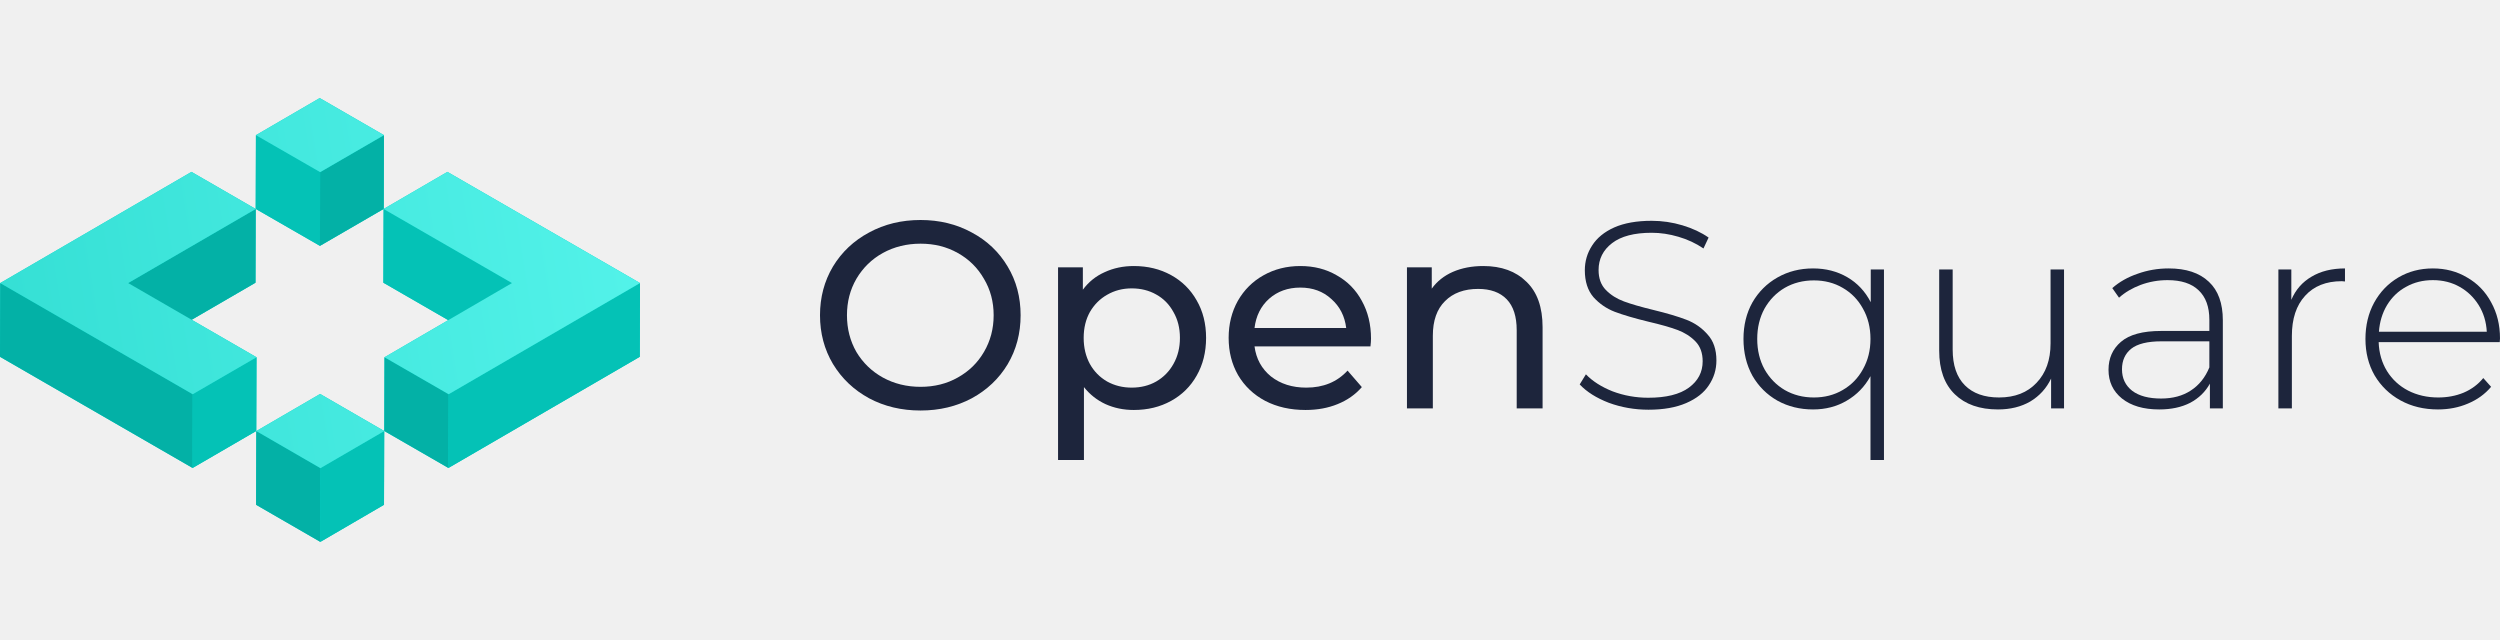
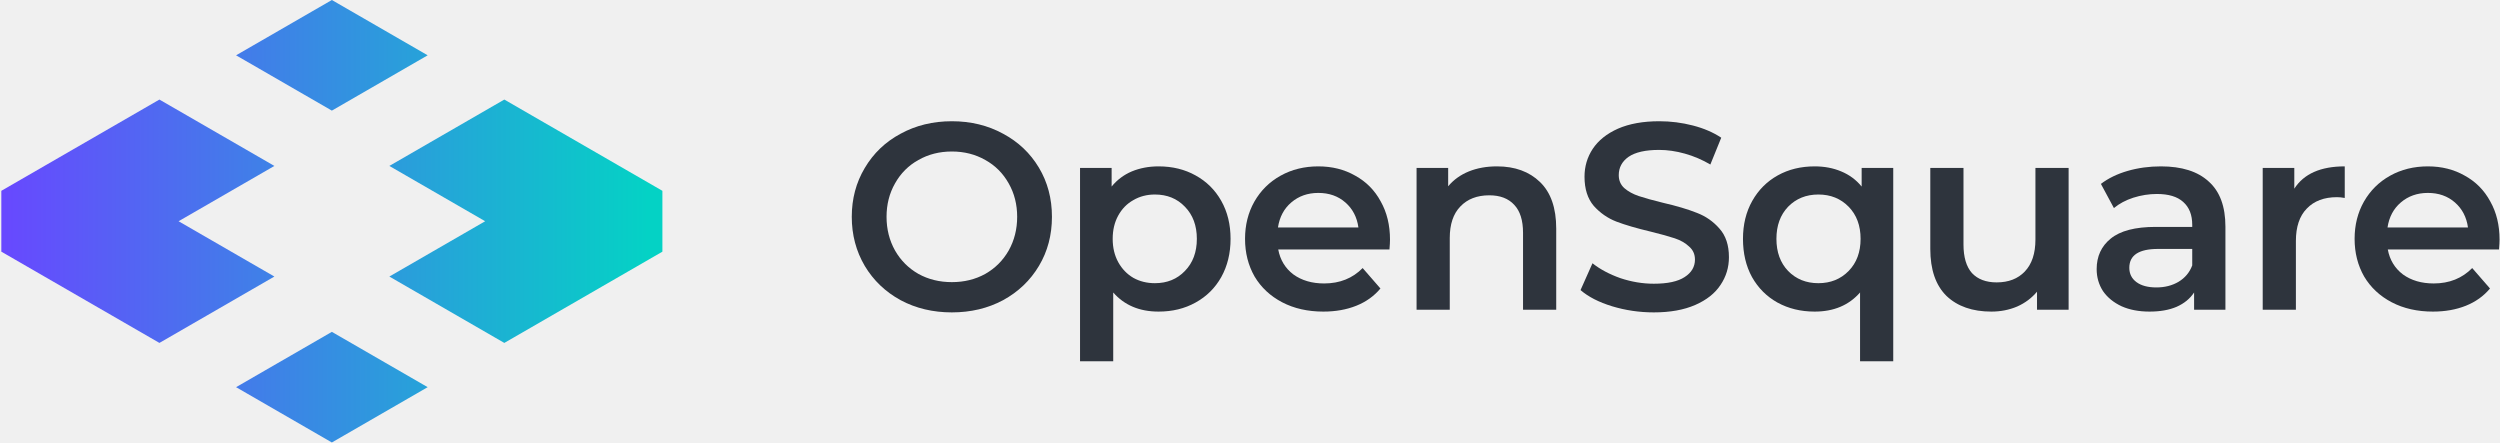
- <svg xmlns="http://www.w3.org/2000/svg" width="500" height="128" viewBox="0 0 500 128" fill="none">
-   <g clip-path="url(#clip0)">
-     <path d="M51.185 27.029L63.943 19.61L76.79 27.029L76.745 41.776L63.988 49.173L51.14 41.776L51.185 27.029Z" fill="#04D2C5" />
-     <path d="M76.678 56.542L89.65 64.028L76.904 71.448L76.859 86.195L89.684 93.591L127.955 71.357L128 56.609L89.48 34.375L76.723 41.794L76.678 56.542Z" fill="#04D2C5" />
-     <path d="M51.096 56.542L51.141 41.794L38.293 34.375L0.045 56.61L0 71.357L38.52 93.591L51.254 86.195L51.299 71.448L38.333 63.953L51.096 56.542Z" fill="#04D2C5" />
-     <path d="M64.022 78.79L76.847 86.209L76.802 100.956L64.068 108.375L51.22 100.956L51.265 86.209L64.022 78.79Z" fill="#04D2C5" />
-     <path d="M64.033 34.425L63.988 49.173L51.14 41.776L51.185 27.029L64.033 34.425Z" fill="#04D2C5" />
-     <path d="M64.033 34.425L63.988 49.173L51.14 41.776L51.185 27.029L64.033 34.425Z" fill="black" fill-opacity="0.08" />
-     <path d="M102.395 56.61L102.35 71.357L76.678 56.542L76.723 41.794L102.395 56.61Z" fill="#04D2C5" />
-     <path d="M102.395 56.61L102.35 71.357L76.678 56.542L76.723 41.794L102.395 56.61Z" fill="black" fill-opacity="0.08" />
-     <path d="M89.729 78.844L89.684 93.592L76.859 86.195L76.904 71.448L89.729 78.844Z" fill="#04D2C5" />
-     <path d="M89.729 78.844L89.684 93.592L76.859 86.195L76.904 71.448L89.729 78.844Z" fill="black" fill-opacity="0.16" />
-     <path d="M38.542 78.844L38.52 93.591L0 71.357L0.045 56.61L38.542 78.844Z" fill="#04D2C5" />
-     <path d="M38.542 78.844L38.52 93.591L0 71.357L0.045 56.61L38.542 78.844Z" fill="black" fill-opacity="0.16" />
-     <path d="M64.09 93.628L64.068 108.375L51.22 100.956L51.266 86.209L64.09 93.628Z" fill="#04D2C5" />
-     <path d="M64.09 93.628L64.068 108.375L51.22 100.956L51.266 86.209L64.09 93.628Z" fill="black" fill-opacity="0.16" />
-     <path d="M76.79 27.029L76.745 41.776L63.988 49.173L64.033 34.425L76.79 27.029Z" fill="#04D2C5" />
-     <path d="M76.79 27.029L76.745 41.776L63.988 49.173L64.033 34.425L76.79 27.029Z" fill="black" fill-opacity="0.16" />
-     <path d="M51.141 41.794L51.096 56.542L25.582 71.357L25.627 56.61L51.141 41.794Z" fill="#04D2C5" />
-     <path d="M51.141 41.794L51.096 56.542L25.582 71.357L25.627 56.61L51.141 41.794Z" fill="black" fill-opacity="0.16" />
-     <path d="M128 56.61L127.955 71.357L89.684 93.591L89.729 78.844L128 56.61Z" fill="#04D2C5" />
-     <path d="M128 56.61L127.955 71.357L89.684 93.591L89.729 78.844L128 56.61Z" fill="black" fill-opacity="0.08" />
-     <path d="M51.3 71.448L51.254 86.195L38.52 93.592L38.543 78.844L51.3 71.448Z" fill="#04D2C5" />
-     <path d="M51.3 71.448L51.254 86.195L38.52 93.592L38.543 78.844L51.3 71.448Z" fill="black" fill-opacity="0.08" />
-     <path d="M76.847 86.209L76.802 100.956L64.068 108.375L64.091 93.628L76.847 86.209Z" fill="#04D2C5" />
-     <path d="M76.847 86.209L76.802 100.956L64.068 108.375L64.091 93.628L76.847 86.209Z" fill="black" fill-opacity="0.08" />
-     <path d="M64.033 34.425L76.79 27.029L63.943 19.61L51.185 27.029L64.033 34.425Z" fill="url(#paint0_linear)" />
-     <path d="M25.627 56.61L51.141 41.794L38.293 34.376L0.045 56.61L38.542 78.844L51.299 71.448L25.627 56.61Z" fill="url(#paint1_linear)" />
-     <path d="M89.729 78.844L128 56.61L89.48 34.376L76.723 41.794L102.396 56.61L76.904 71.448L89.729 78.844Z" fill="url(#paint2_linear)" />
-     <path d="M76.847 86.209L64.09 93.628L51.265 86.209L64.022 78.79L76.847 86.209Z" fill="url(#paint3_linear)" />
-   </g>
-   <path d="M184.115 82.102C180.304 82.102 176.871 81.286 173.815 79.654C170.759 77.987 168.35 75.698 166.589 72.789C164.863 69.88 164 66.634 164 63.051C164 59.468 164.863 56.222 166.589 53.313C168.35 50.404 170.759 48.133 173.815 46.501C176.871 44.834 180.304 44 184.115 44C187.89 44 191.306 44.834 194.362 46.501C197.418 48.133 199.809 50.404 201.534 53.313C203.26 56.186 204.123 59.432 204.123 63.051C204.123 66.67 203.26 69.933 201.534 72.843C199.809 75.716 197.418 77.987 194.362 79.654C191.306 81.286 187.89 82.102 184.115 82.102ZM184.115 77.366C186.884 77.366 189.364 76.745 191.557 75.503C193.787 74.262 195.53 72.559 196.789 70.395C198.083 68.195 198.73 65.747 198.73 63.051C198.73 60.355 198.083 57.925 196.789 55.761C195.53 53.561 193.787 51.84 191.557 50.599C189.364 49.357 186.884 48.736 184.115 48.736C181.347 48.736 178.83 49.357 176.565 50.599C174.336 51.84 172.575 53.561 171.28 55.761C170.022 57.925 169.393 60.355 169.393 63.051C169.393 65.747 170.022 68.195 171.28 70.395C172.575 72.559 174.336 74.262 176.565 75.503C178.83 76.745 181.347 77.366 184.115 77.366Z" fill="#1D253C" />
-   <path d="M226.764 53.206C229.533 53.206 232.013 53.809 234.207 55.016C236.4 56.222 238.107 57.907 239.33 60.071C240.588 62.235 241.217 64.736 241.217 67.574C241.217 70.412 240.588 72.931 239.33 75.131C238.107 77.295 236.4 78.98 234.207 80.186C232.013 81.392 229.533 81.996 226.764 81.996C224.715 81.996 222.828 81.605 221.102 80.825C219.412 80.044 217.974 78.909 216.788 77.419V92H211.61V53.472H216.572V57.942C217.722 56.381 219.178 55.211 220.94 54.43C222.702 53.614 224.643 53.206 226.764 53.206ZM226.333 77.525C228.167 77.525 229.802 77.118 231.24 76.302C232.714 75.45 233.865 74.279 234.692 72.789C235.555 71.264 235.986 69.525 235.986 67.574C235.986 65.623 235.555 63.902 234.692 62.412C233.865 60.887 232.714 59.716 231.24 58.9C229.802 58.084 228.167 57.676 226.333 57.676C224.535 57.676 222.9 58.102 221.425 58.953C219.987 59.769 218.837 60.922 217.974 62.412C217.147 63.902 216.734 65.623 216.734 67.574C216.734 69.525 217.147 71.264 217.974 72.789C218.801 74.279 219.951 75.45 221.425 76.302C222.9 77.118 224.535 77.525 226.333 77.525Z" fill="#1D253C" />
-   <path d="M274.202 67.734C274.202 68.124 274.166 68.639 274.094 69.277H250.905C251.229 71.76 252.325 73.765 254.195 75.29C256.1 76.781 258.455 77.525 261.259 77.525C264.675 77.525 267.425 76.39 269.51 74.12L272.369 77.419C271.074 78.909 269.456 80.044 267.515 80.825C265.609 81.605 263.47 81.996 261.097 81.996C258.077 81.996 255.399 81.392 253.062 80.186C250.725 78.945 248.91 77.224 247.615 75.024C246.357 72.825 245.728 70.341 245.728 67.574C245.728 64.843 246.339 62.377 247.561 60.177C248.82 57.978 250.527 56.275 252.685 55.069C254.878 53.827 257.34 53.206 260.073 53.206C262.805 53.206 265.232 53.827 267.353 55.069C269.51 56.275 271.182 57.978 272.369 60.177C273.591 62.377 274.202 64.896 274.202 67.734ZM260.073 57.517C257.592 57.517 255.507 58.262 253.817 59.752C252.163 61.242 251.193 63.193 250.905 65.605H269.241C268.953 63.228 267.964 61.295 266.275 59.805C264.621 58.279 262.554 57.517 260.073 57.517Z" fill="#1D253C" />
-   <path d="M296.653 53.206C300.284 53.206 303.16 54.253 305.281 56.346C307.439 58.404 308.517 61.437 308.517 65.446V81.676H303.34V66.031C303.34 63.299 302.675 61.242 301.345 59.858C300.014 58.474 298.109 57.783 295.628 57.783C292.824 57.783 290.613 58.599 288.995 60.231C287.377 61.827 286.568 64.133 286.568 67.149V81.676H281.391V53.472H286.352V57.73C287.395 56.275 288.797 55.157 290.559 54.377C292.356 53.596 294.388 53.206 296.653 53.206Z" fill="#1D253C" />
-   <path d="M329.693 81.942C326.925 81.942 324.282 81.481 321.765 80.559C319.285 79.601 317.343 78.377 315.941 76.887L317.181 74.865C318.512 76.248 320.291 77.384 322.52 78.27C324.785 79.122 327.158 79.548 329.639 79.548C333.234 79.548 335.949 78.874 337.782 77.525C339.616 76.177 340.533 74.421 340.533 72.257C340.533 70.59 340.047 69.259 339.076 68.266C338.106 67.273 336.901 66.51 335.463 65.978C334.025 65.446 332.084 64.896 329.639 64.328C326.871 63.654 324.642 62.998 322.952 62.359C321.298 61.721 319.878 60.745 318.691 59.432C317.541 58.084 316.966 56.293 316.966 54.058C316.966 52.248 317.451 50.599 318.422 49.109C319.393 47.583 320.867 46.377 322.844 45.49C324.857 44.603 327.356 44.16 330.34 44.16C332.425 44.16 334.475 44.461 336.488 45.064C338.501 45.667 340.245 46.483 341.719 47.512L340.694 49.694C339.184 48.665 337.513 47.885 335.679 47.352C333.881 46.82 332.102 46.554 330.34 46.554C326.853 46.554 324.21 47.246 322.413 48.63C320.615 50.013 319.716 51.805 319.716 54.004C319.716 55.672 320.201 57.002 321.172 57.996C322.143 58.989 323.347 59.752 324.785 60.284C326.223 60.816 328.183 61.384 330.664 61.987C333.432 62.661 335.643 63.317 337.297 63.956C338.951 64.594 340.353 65.57 341.503 66.882C342.69 68.16 343.283 69.898 343.283 72.098C343.283 73.907 342.78 75.556 341.773 77.047C340.802 78.537 339.292 79.725 337.243 80.612C335.194 81.499 332.677 81.942 329.693 81.942Z" fill="#1D253C" />
-   <path d="M376.793 53.898V92H374.096V75.237C372.946 77.33 371.364 78.962 369.351 80.133C367.373 81.304 365.126 81.889 362.609 81.889C359.985 81.889 357.612 81.304 355.491 80.133C353.37 78.927 351.698 77.259 350.476 75.131C349.289 72.967 348.696 70.519 348.696 67.787C348.696 65.055 349.289 62.625 350.476 60.497C351.698 58.368 353.37 56.701 355.491 55.495C357.612 54.288 359.985 53.685 362.609 53.685C365.162 53.685 367.445 54.27 369.458 55.441C371.472 56.612 373.036 58.279 374.15 60.444V53.898H376.793ZM362.771 79.495C364.928 79.495 366.852 78.998 368.542 78.004C370.267 77.011 371.616 75.627 372.586 73.854C373.593 72.08 374.096 70.058 374.096 67.787C374.096 65.517 373.593 63.495 372.586 61.721C371.616 59.947 370.267 58.563 368.542 57.57C366.852 56.577 364.928 56.08 362.771 56.08C360.614 56.08 358.673 56.577 356.947 57.57C355.257 58.563 353.909 59.947 352.902 61.721C351.932 63.495 351.446 65.517 351.446 67.787C351.446 70.058 351.932 72.08 352.902 73.854C353.909 75.627 355.257 77.011 356.947 78.004C358.673 78.998 360.614 79.495 362.771 79.495Z" fill="#1D253C" />
-   <path d="M412.806 53.898V81.676H410.218V75.716C409.283 77.667 407.899 79.193 406.065 80.293C404.232 81.357 402.075 81.889 399.594 81.889C395.927 81.889 393.051 80.878 390.965 78.856C388.88 76.834 387.838 73.925 387.838 70.129V53.898H390.534V69.916C390.534 73.038 391.343 75.415 392.961 77.047C394.579 78.678 396.862 79.495 399.81 79.495C402.973 79.495 405.472 78.519 407.306 76.568C409.175 74.616 410.11 71.991 410.11 68.692V53.898H412.806Z" fill="#1D253C" />
-   <path d="M433.728 53.685C437.215 53.685 439.894 54.572 441.763 56.346C443.633 58.084 444.567 60.656 444.567 64.062V81.676H441.979V76.727C441.08 78.359 439.768 79.636 438.042 80.559C436.316 81.446 434.249 81.889 431.84 81.889C428.712 81.889 426.232 81.162 424.398 79.707C422.6 78.253 421.702 76.337 421.702 73.96C421.702 71.654 422.529 69.792 424.182 68.373C425.872 66.918 428.551 66.191 432.218 66.191H441.871V63.956C441.871 61.366 441.152 59.397 439.714 58.049C438.312 56.701 436.244 56.027 433.512 56.027C431.642 56.027 429.845 56.346 428.119 56.984C426.429 57.623 424.991 58.474 423.805 59.539L422.457 57.623C423.859 56.381 425.549 55.423 427.526 54.749C429.503 54.04 431.571 53.685 433.728 53.685ZM432.218 79.707C434.555 79.707 436.532 79.175 438.15 78.111C439.804 77.047 441.044 75.503 441.871 73.481V68.266H432.272C429.503 68.266 427.49 68.763 426.232 69.756C425.009 70.749 424.398 72.115 424.398 73.854C424.398 75.663 425.081 77.1 426.447 78.164C427.814 79.193 429.737 79.707 432.218 79.707Z" fill="#1D253C" />
-   <path d="M458.266 59.965C459.129 57.942 460.477 56.399 462.31 55.335C464.144 54.235 466.373 53.685 468.997 53.685V56.293L468.35 56.239C465.222 56.239 462.778 57.215 461.016 59.166C459.254 61.082 458.374 63.761 458.374 67.202V81.676H455.677V53.898H458.266V59.965Z" fill="#1D253C" />
-   <path d="M499.946 68.426H475.732C475.804 70.59 476.361 72.523 477.404 74.226C478.447 75.894 479.849 77.189 481.61 78.111C483.408 79.033 485.421 79.495 487.65 79.495C489.484 79.495 491.174 79.175 492.72 78.537C494.302 77.862 495.614 76.887 496.656 75.61L498.22 77.366C496.998 78.82 495.452 79.938 493.583 80.718C491.749 81.499 489.754 81.889 487.596 81.889C484.792 81.889 482.293 81.286 480.1 80.08C477.907 78.874 476.182 77.206 474.923 75.078C473.701 72.949 473.09 70.519 473.09 67.787C473.09 65.091 473.665 62.678 474.815 60.55C476.002 58.386 477.62 56.701 479.669 55.495C481.718 54.288 484.019 53.685 486.572 53.685C489.124 53.685 491.407 54.288 493.421 55.495C495.47 56.665 497.07 58.315 498.22 60.444C499.407 62.572 500 64.984 500 67.681L499.946 68.426ZM486.572 56.027C484.594 56.027 482.815 56.47 481.233 57.357C479.651 58.208 478.375 59.432 477.404 61.029C476.469 62.59 475.93 64.364 475.786 66.35H497.358C497.25 64.364 496.71 62.59 495.74 61.029C494.769 59.468 493.493 58.244 491.911 57.357C490.329 56.47 488.549 56.027 486.572 56.027Z" fill="#1D253C" />
+ <svg xmlns="http://www.w3.org/2000/svg" width="226" height="40" viewBox="0 0 226 40" fill="none">
+   <path d="M43.858 20L35.197 15L45.59 9L59.881 17.25V22.75L45.59 31L35.197 25L43.858 20Z" fill="url(#paint0_linear)" />
+   <path d="M24.804 25L16.143 20L24.804 15L14.411 9L0.12 17.25V22.75L14.411 31L24.804 25Z" fill="url(#paint1_linear)" />
+   <path d="M30 30L38.661 35L30 40L21.34 35L30 30Z" fill="url(#paint2_linear)" />
+   <path d="M38.661 5L30 0L21.34 5L30 10L38.661 5Z" fill="url(#paint3_linear)" />
+   <path d="M86.048 28.24C84.336 28.24 82.792 27.872 81.416 27.136C80.04 26.384 78.96 25.352 78.176 24.04C77.392 22.712 77 21.232 77 19.6C77 17.968 77.392 16.496 78.176 15.184C78.96 13.856 80.04 12.824 81.416 12.088C82.792 11.336 84.336 10.96 86.048 10.96C87.76 10.96 89.304 11.336 90.68 12.088C92.056 12.824 93.136 13.848 93.92 15.16C94.704 16.472 95.096 17.952 95.096 19.6C95.096 21.248 94.704 22.728 93.92 24.04C93.136 25.352 92.056 26.384 90.68 27.136C89.304 27.872 87.76 28.24 86.048 28.24ZM86.048 25.504C87.168 25.504 88.176 25.256 89.072 24.76C89.968 24.248 90.672 23.544 91.184 22.648C91.696 21.736 91.952 20.72 91.952 19.6C91.952 18.48 91.696 17.472 91.184 16.576C90.672 15.664 89.968 14.96 89.072 14.464C88.176 13.952 87.168 13.696 86.048 13.696C84.928 13.696 83.92 13.952 83.024 14.464C82.128 14.96 81.424 15.664 80.912 16.576C80.4 17.472 80.144 18.48 80.144 19.6C80.144 20.72 80.4 21.736 80.912 22.648C81.424 23.544 82.128 24.248 83.024 24.76C83.92 25.256 84.928 25.504 86.048 25.504Z" fill="#2E343D" />
+   <path d="M104.739 15.04C105.987 15.04 107.099 15.312 108.075 15.856C109.067 16.4 109.843 17.168 110.403 18.16C110.963 19.152 111.243 20.296 111.243 21.592C111.243 22.888 110.963 24.04 110.403 25.048C109.843 26.04 109.067 26.808 108.075 27.352C107.099 27.896 105.987 28.168 104.739 28.168C103.011 28.168 101.643 27.592 100.635 26.44V32.656H97.635V15.184H100.491V16.864C100.987 16.256 101.595 15.8 102.315 15.496C103.051 15.192 103.859 15.04 104.739 15.04ZM104.403 25.6C105.507 25.6 106.411 25.232 107.115 24.496C107.835 23.76 108.195 22.792 108.195 21.592C108.195 20.392 107.835 19.424 107.115 18.688C106.411 17.952 105.507 17.584 104.403 17.584C103.683 17.584 103.035 17.752 102.459 18.088C101.883 18.408 101.427 18.872 101.091 19.48C100.755 20.088 100.587 20.792 100.587 21.592C100.587 22.392 100.755 23.096 101.091 23.704C101.427 24.312 101.883 24.784 102.459 25.12C103.035 25.44 103.683 25.6 104.403 25.6Z" fill="#2E343D" />
+   <path d="M125.656 21.664C125.656 21.872 125.64 22.168 125.608 22.552H115.552C115.728 23.496 116.184 24.248 116.92 24.808C117.672 25.352 118.6 25.624 119.704 25.624C121.112 25.624 122.272 25.16 123.184 24.232L124.792 26.08C124.216 26.768 123.488 27.288 122.608 27.64C121.728 27.992 120.736 28.168 119.632 28.168C118.224 28.168 116.984 27.888 115.912 27.328C114.84 26.768 114.008 25.992 113.416 25C112.84 23.992 112.552 22.856 112.552 21.592C112.552 20.344 112.832 19.224 113.392 18.232C113.968 17.224 114.76 16.44 115.768 15.88C116.776 15.32 117.912 15.04 119.176 15.04C120.424 15.04 121.536 15.32 122.512 15.88C123.504 16.424 124.272 17.2 124.816 18.208C125.376 19.2 125.656 20.352 125.656 21.664ZM119.176 17.44C118.216 17.44 117.4 17.728 116.728 18.304C116.072 18.864 115.672 19.616 115.528 20.56H122.8C122.672 19.632 122.28 18.88 121.624 18.304C120.968 17.728 120.152 17.44 119.176 17.44Z" fill="#2E343D" />
+   <path d="M135.33 15.04C136.946 15.04 138.242 15.512 139.218 16.456C140.194 17.4 140.682 18.8 140.682 20.656V28H137.682V21.04C137.682 19.92 137.418 19.08 136.89 18.52C136.362 17.944 135.61 17.656 134.634 17.656C133.53 17.656 132.658 17.992 132.018 18.664C131.378 19.32 131.058 20.272 131.058 21.52V28H128.058V15.184H130.914V16.84C131.41 16.248 132.034 15.8 132.786 15.496C133.538 15.192 134.386 15.04 135.33 15.04Z" fill="#2E343D" />
+   <path d="M149.504 28.24C148.208 28.24 146.952 28.056 145.736 27.688C144.536 27.32 143.584 26.832 142.88 26.224L143.96 23.8C144.648 24.344 145.488 24.792 146.48 25.144C147.488 25.48 148.496 25.648 149.504 25.648C150.752 25.648 151.68 25.448 152.288 25.048C152.912 24.648 153.224 24.12 153.224 23.464C153.224 22.984 153.048 22.592 152.696 22.288C152.36 21.968 151.928 21.72 151.4 21.544C150.872 21.368 150.152 21.168 149.24 20.944C147.96 20.64 146.92 20.336 146.12 20.032C145.336 19.728 144.656 19.256 144.08 18.616C143.52 17.96 143.24 17.08 143.24 15.976C143.24 15.048 143.488 14.208 143.984 13.456C144.496 12.688 145.256 12.08 146.264 11.632C147.288 11.184 148.536 10.96 150.008 10.96C151.032 10.96 152.04 11.088 153.032 11.344C154.024 11.6 154.88 11.968 155.6 12.448L154.616 14.872C153.88 14.44 153.112 14.112 152.312 13.888C151.512 13.664 150.736 13.552 149.984 13.552C148.752 13.552 147.832 13.76 147.224 14.176C146.632 14.592 146.336 15.144 146.336 15.832C146.336 16.312 146.504 16.704 146.84 17.008C147.192 17.312 147.632 17.552 148.16 17.728C148.688 17.904 149.408 18.104 150.32 18.328C151.568 18.616 152.592 18.92 153.392 19.24C154.192 19.544 154.872 20.016 155.432 20.656C156.008 21.296 156.296 22.16 156.296 23.248C156.296 24.176 156.04 25.016 155.528 25.768C155.032 26.52 154.272 27.12 153.248 27.568C152.224 28.016 150.976 28.24 149.504 28.24Z" fill="#2E343D" />
+   <path d="M171.149 15.184V32.656H168.149V26.44C167.141 27.592 165.773 28.168 164.045 28.168C162.797 28.168 161.677 27.896 160.685 27.352C159.709 26.808 158.941 26.04 158.381 25.048C157.837 24.056 157.565 22.904 157.565 21.592C157.565 20.296 157.845 19.152 158.405 18.16C158.965 17.168 159.733 16.4 160.709 15.856C161.685 15.312 162.797 15.04 164.045 15.04C164.925 15.04 165.725 15.192 166.445 15.496C167.181 15.8 167.797 16.256 168.293 16.864V15.184H171.149ZM164.381 25.6C165.485 25.6 166.397 25.232 167.117 24.496C167.837 23.76 168.197 22.792 168.197 21.592C168.197 20.392 167.837 19.424 167.117 18.688C166.397 17.952 165.485 17.584 164.381 17.584C163.277 17.584 162.365 17.952 161.645 18.688C160.941 19.424 160.589 20.392 160.589 21.592C160.589 22.792 160.941 23.76 161.645 24.496C162.365 25.232 163.277 25.6 164.381 25.6Z" fill="#2E343D" />
+   <path d="M187.003 15.184V28H184.146V26.368C183.666 26.944 183.067 27.392 182.347 27.712C181.627 28.016 180.851 28.168 180.019 28.168C178.307 28.168 176.954 27.696 175.963 26.752C174.987 25.792 174.499 24.376 174.499 22.504V15.184H177.499V22.096C177.499 23.248 177.755 24.112 178.267 24.688C178.795 25.248 179.539 25.528 180.499 25.528C181.571 25.528 182.419 25.2 183.043 24.544C183.683 23.872 184.003 22.912 184.003 21.664V15.184H187.003Z" fill="#2E343D" />
+   <path d="M195.346 15.04C197.234 15.04 198.674 15.496 199.666 16.408C200.674 17.304 201.178 18.664 201.178 20.488V28H198.346V26.44C197.978 27 197.45 27.432 196.762 27.736C196.09 28.024 195.274 28.168 194.314 28.168C193.354 28.168 192.514 28.008 191.794 27.688C191.074 27.352 190.514 26.896 190.114 26.32C189.73 25.728 189.538 25.064 189.538 24.328C189.538 23.176 189.962 22.256 190.81 21.568C191.674 20.864 193.026 20.512 194.866 20.512H198.178V20.32C198.178 19.424 197.906 18.736 197.362 18.256C196.834 17.776 196.042 17.536 194.986 17.536C194.266 17.536 193.554 17.648 192.85 17.872C192.162 18.096 191.578 18.408 191.098 18.808L189.922 16.624C190.594 16.112 191.402 15.72 192.346 15.448C193.29 15.176 194.29 15.04 195.346 15.04ZM194.938 25.984C195.69 25.984 196.354 25.816 196.93 25.48C197.522 25.128 197.938 24.632 198.178 23.992V22.504H195.082C193.354 22.504 192.49 23.072 192.49 24.208C192.49 24.752 192.706 25.184 193.138 25.504C193.57 25.824 194.17 25.984 194.938 25.984Z" fill="#2E343D" />
+   <path d="M207.405 17.056C208.269 15.712 209.789 15.04 211.965 15.04V17.896C211.709 17.848 211.477 17.824 211.269 17.824C210.101 17.824 209.189 18.168 208.533 18.856C207.877 19.528 207.549 20.504 207.549 21.784V28H204.549V15.184H207.405V17.056Z" fill="#2E343D" />
+   <path d="M225.96 21.664C225.96 21.872 225.944 22.168 225.912 22.552H215.856C216.032 23.496 216.488 24.248 217.224 24.808C217.976 25.352 218.904 25.624 220.008 25.624C221.416 25.624 222.576 25.16 223.488 24.232L225.096 26.08C224.52 26.768 223.792 27.288 222.912 27.64C222.032 27.992 221.04 28.168 219.936 28.168C218.528 28.168 217.288 27.888 216.216 27.328C215.144 26.768 214.312 25.992 213.72 25C213.144 23.992 212.856 22.856 212.856 21.592C212.856 20.344 213.136 19.224 213.696 18.232C214.272 17.224 215.064 16.44 216.072 15.88C217.08 15.32 218.216 15.04 219.48 15.04C220.728 15.04 221.84 15.32 222.816 15.88C223.808 16.424 224.576 17.2 225.12 18.208C225.68 19.2 225.96 20.352 225.96 21.664ZM219.48 17.44C218.52 17.44 217.704 17.728 217.032 18.304C216.376 18.864 215.976 19.616 215.832 20.56H223.104C222.976 19.632 222.584 18.88 221.928 18.304C221.272 17.728 220.456 17.44 219.48 17.44Z" fill="#2E343D" />
  <defs>
-     <linearGradient id="paint0_linear" x1="5.90471e-08" y1="94" x2="136.38" y2="72.037" gradientUnits="userSpaceOnUse">
-       <stop stop-color="#34DFD4" />
-       <stop offset="1" stop-color="#54F3EA" />
+     <linearGradient id="paint0_linear" x1="58.648" y1="20" x2="0.12" y2="20" gradientUnits="userSpaceOnUse">
+       <stop stop-color="#04D2C5" />
+       <stop offset="1" stop-color="#6848FF" />
    </linearGradient>
-     <linearGradient id="paint1_linear" x1="5.90471e-08" y1="94" x2="136.38" y2="72.037" gradientUnits="userSpaceOnUse">
-       <stop stop-color="#34DFD4" />
-       <stop offset="1" stop-color="#54F3EA" />
+     <linearGradient id="paint1_linear" x1="58.648" y1="20" x2="0.12" y2="20" gradientUnits="userSpaceOnUse">
+       <stop stop-color="#04D2C5" />
+       <stop offset="1" stop-color="#6848FF" />
    </linearGradient>
-     <linearGradient id="paint2_linear" x1="5.90471e-08" y1="94" x2="136.38" y2="72.037" gradientUnits="userSpaceOnUse">
-       <stop stop-color="#34DFD4" />
-       <stop offset="1" stop-color="#54F3EA" />
+     <linearGradient id="paint2_linear" x1="58.648" y1="20" x2="0.12" y2="20" gradientUnits="userSpaceOnUse">
+       <stop stop-color="#04D2C5" />
+       <stop offset="1" stop-color="#6848FF" />
    </linearGradient>
-     <linearGradient id="paint3_linear" x1="5.90471e-08" y1="94" x2="136.38" y2="72.037" gradientUnits="userSpaceOnUse">
-       <stop stop-color="#34DFD4" />
-       <stop offset="1" stop-color="#54F3EA" />
+     <linearGradient id="paint3_linear" x1="58.648" y1="20" x2="0.12" y2="20" gradientUnits="userSpaceOnUse">
+       <stop stop-color="#04D2C5" />
+       <stop offset="1" stop-color="#6848FF" />
    </linearGradient>
-     <clipPath id="clip0">
-       <rect width="128" height="128" fill="white" />
-     </clipPath>
  </defs>
</svg>
